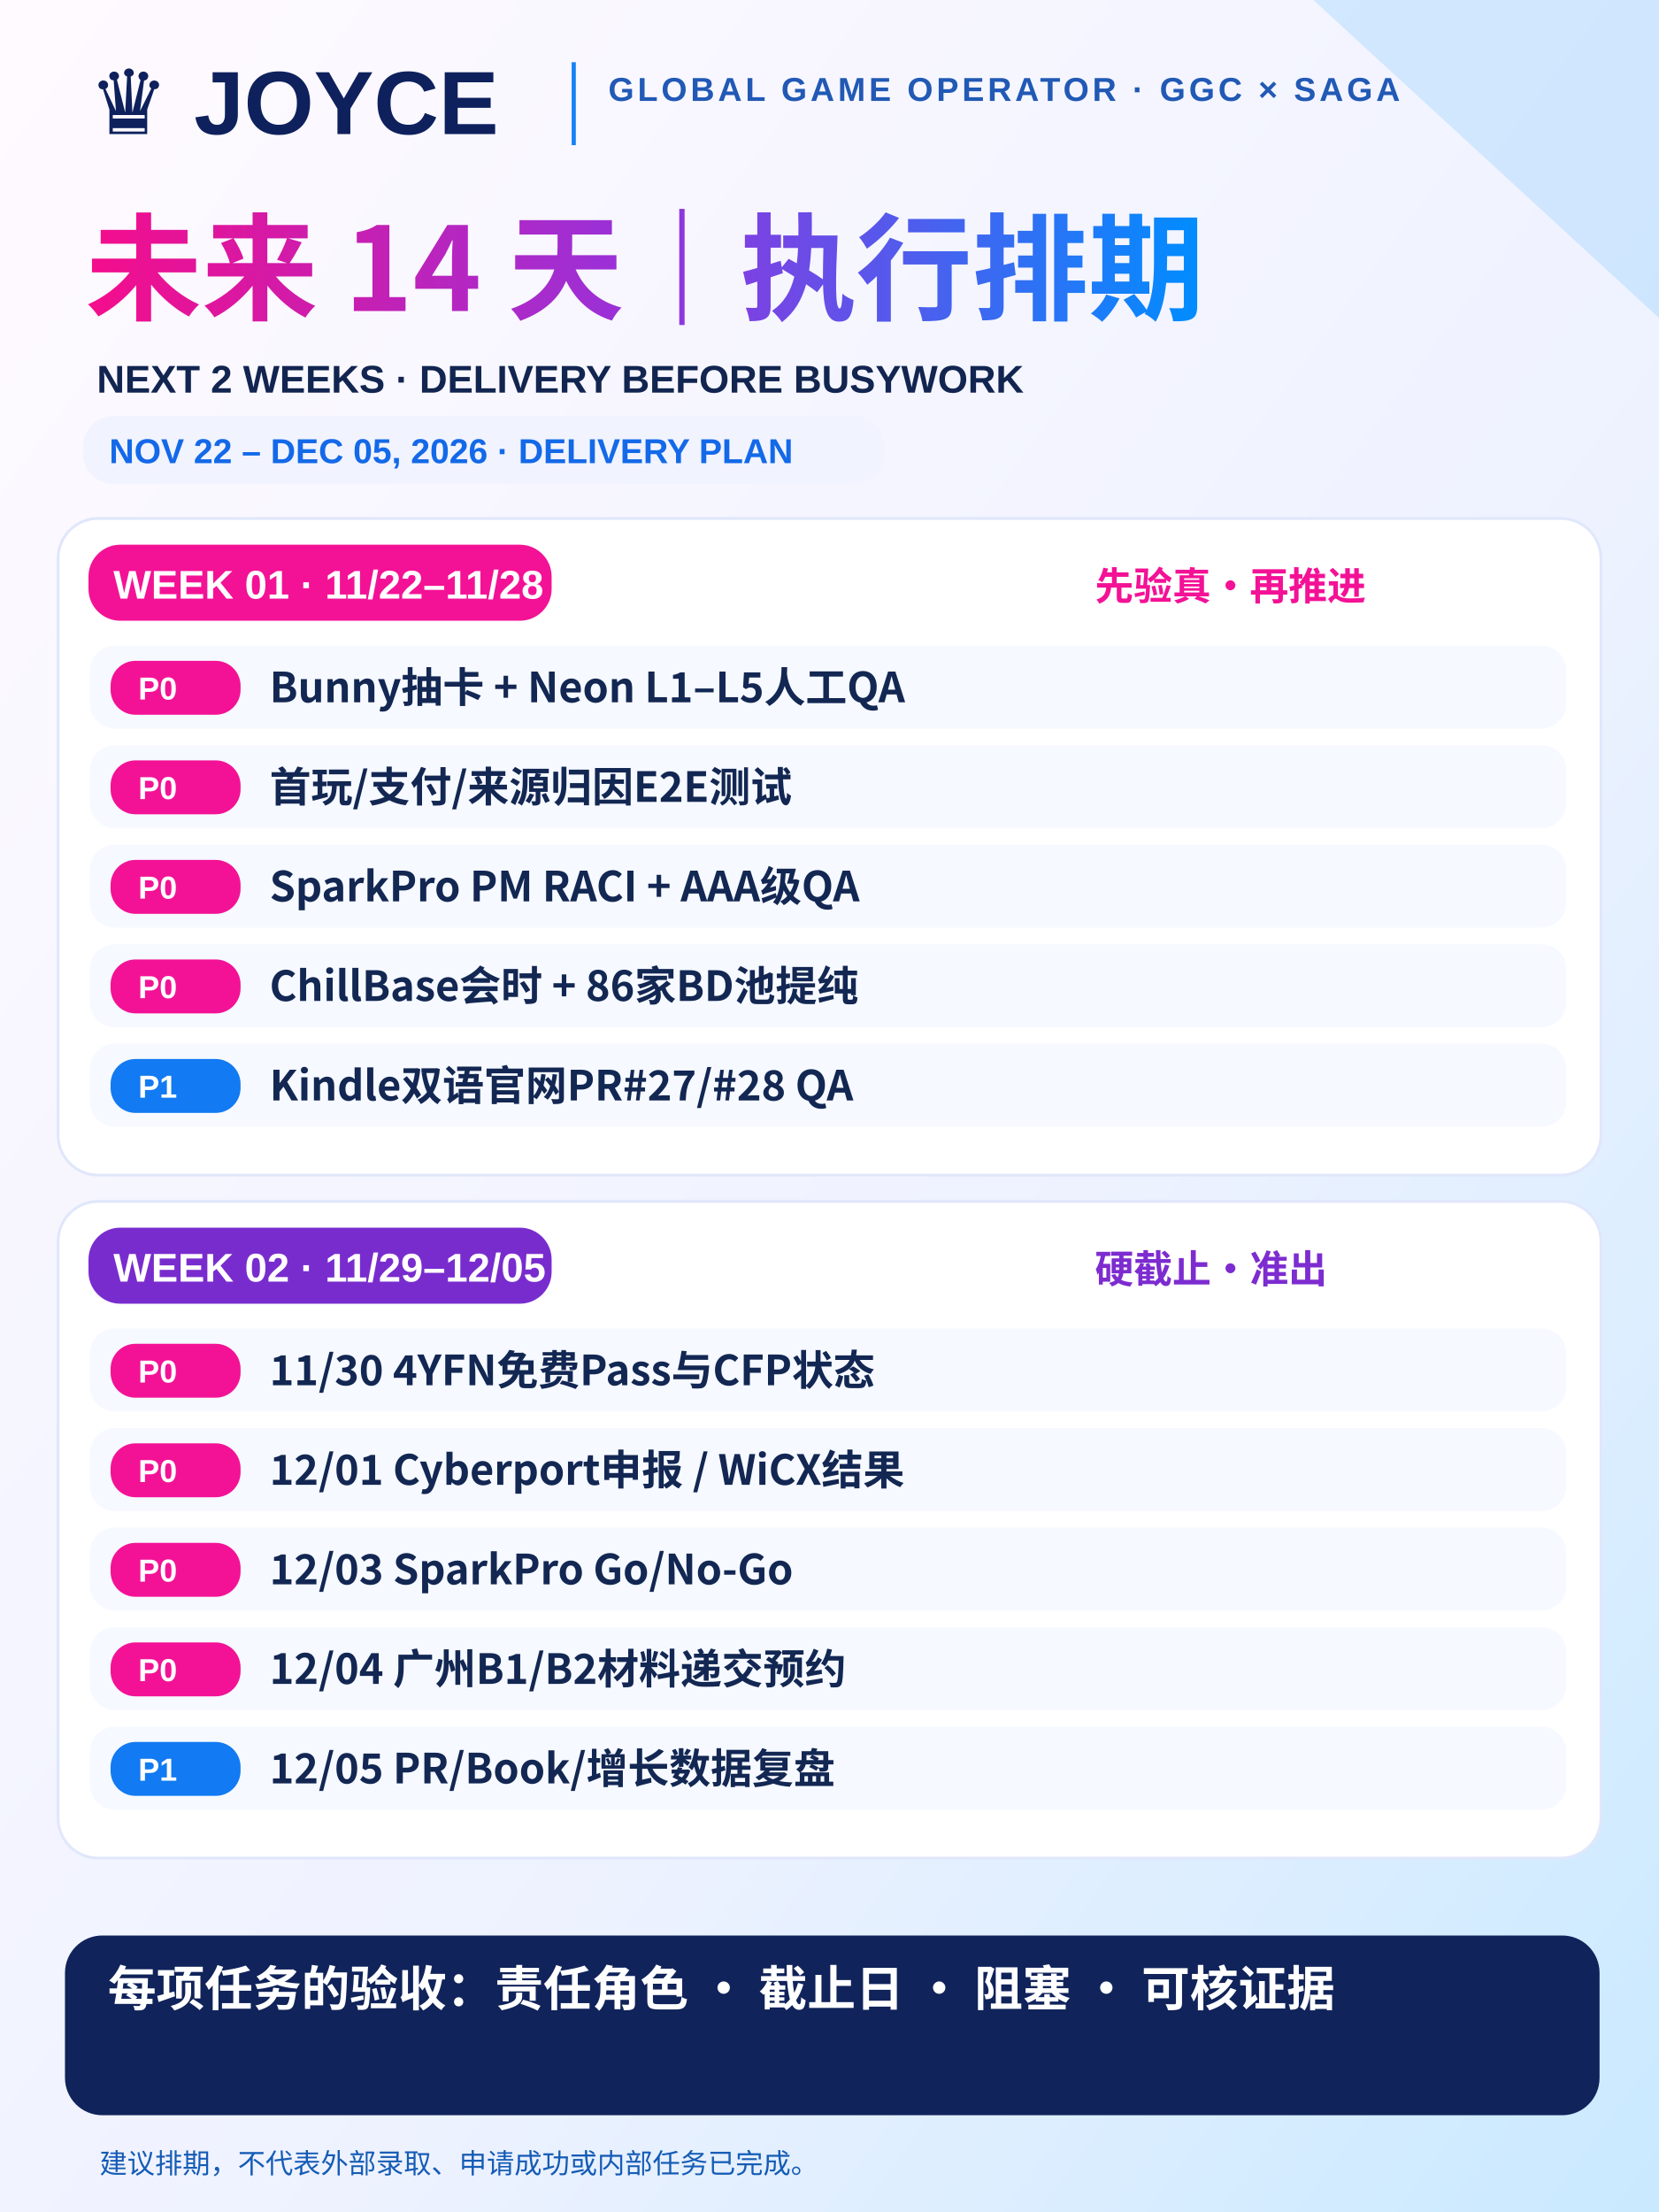
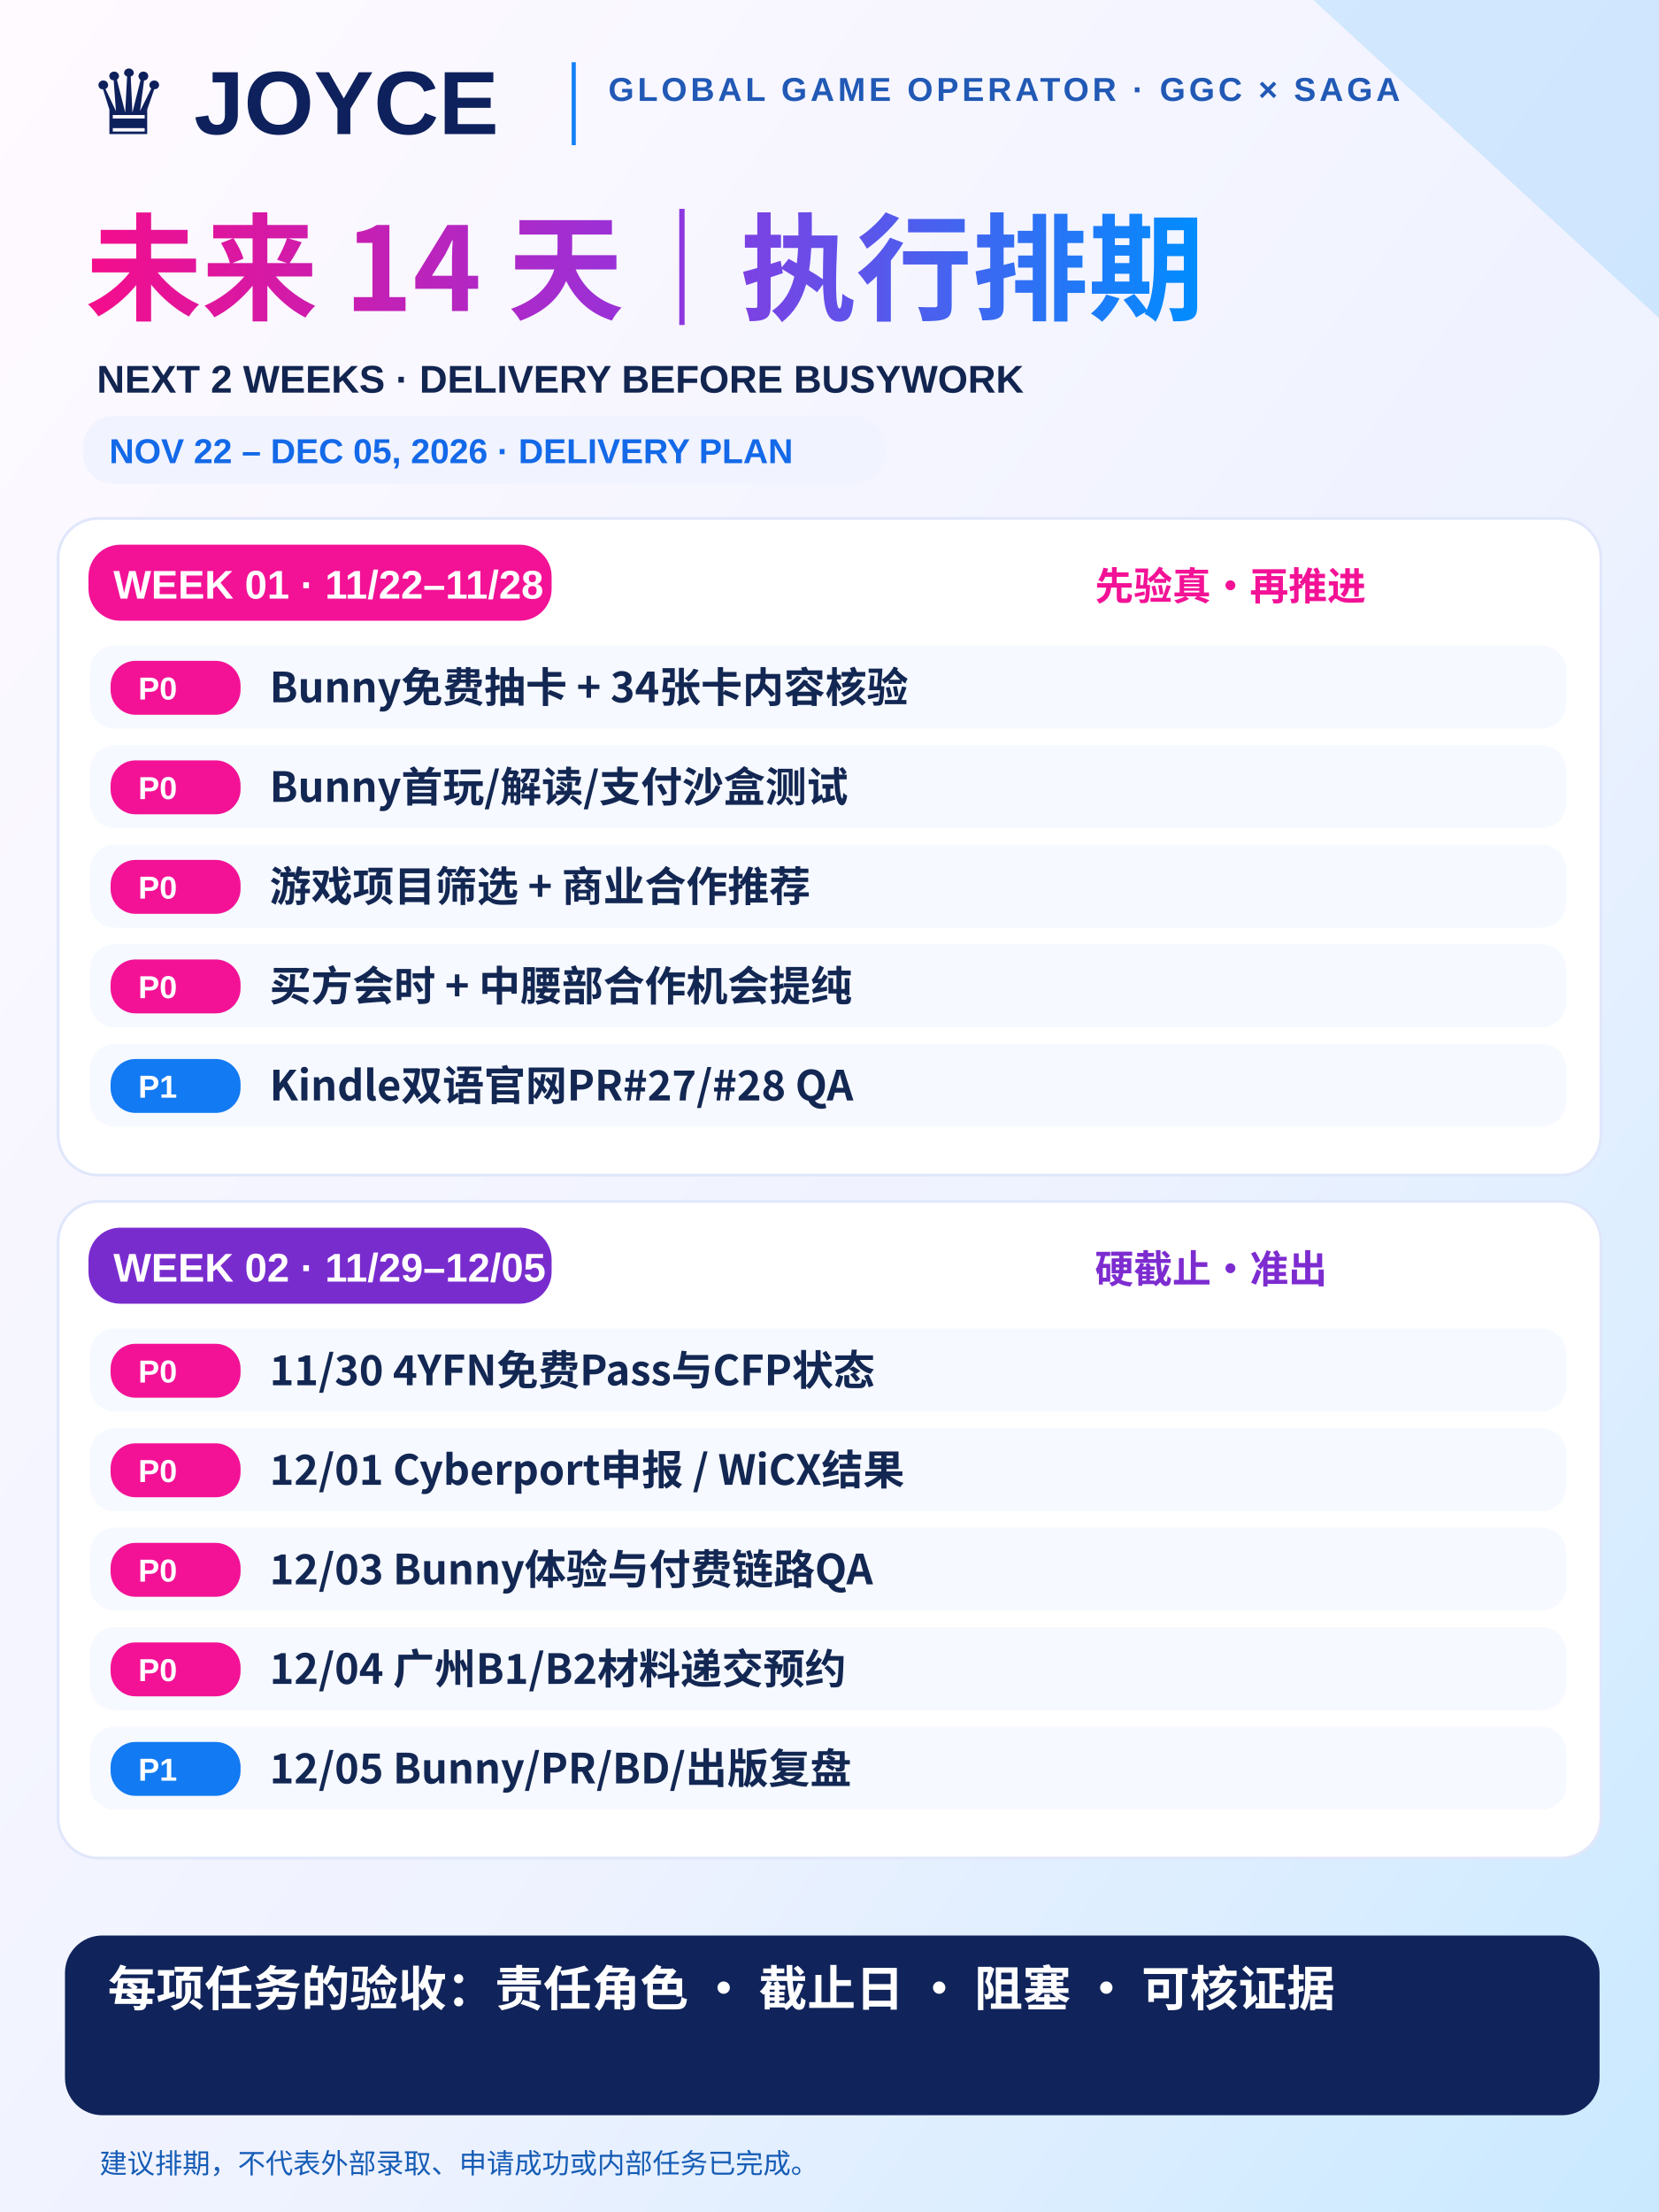
<svg xmlns="http://www.w3.org/2000/svg" width="1200" height="1600" viewBox="0 0 1200 1600" role="img" aria-label="未来 14 天｜执行排期">
  <defs>
    <linearGradient id="bg" x1="0" y1="0" x2="1" y2="1">
      <stop stop-color="#fffaff" />
      <stop offset=".6" stop-color="#eef2ff" />
      <stop offset="1" stop-color="#c9e9ff" />
    </linearGradient>
    <linearGradient id="headline" x1="0" x2="1">
      <stop stop-color="#f50d8b" />
      <stop offset=".52" stop-color="#9234de" />
      <stop offset="1" stop-color="#008dff" />
    </linearGradient>
    <filter id="shadow" x="-10%" y="-20%" width="130%" height="150%">
      <feGaussianBlur stdDeviation="13" />
    </filter>
  </defs>
  <rect width="1200" height="1600" fill="url(#bg)" />
  <polygon points="950,0 1200,0 1200,230" fill="#35adfa" opacity=".18" />
  <text x="64" y="97" font-family="Arial,sans-serif" font-weight="800" font-size="65" fill="#0e215d">♛ JOYCE</text>
  <line x1="415" y1="45" x2="415" y2="105" stroke="#1481f7" stroke-width="3" />
  <text x="440" y="73" font-family="Arial,sans-serif" font-weight="700" font-size="24" letter-spacing="2.5" fill="#2159b5">GLOBAL GAME OPERATOR · GGC × SAGA</text>
  <text x="62" y="225" font-family="Noto Sans CJK SC,Microsoft YaHei,Arial,sans-serif" font-weight="900" font-size="84" fill="url(#headline)">未来 14 天｜执行排期</text>
  <text x="70" y="284" font-family="Arial,sans-serif" font-weight="700" font-size="28" fill="#122550">NEXT 2 WEEKS · DELIVERY BEFORE BUSYWORK</text>
  <rect x="60" y="301" width="580" height="49" rx="22" fill="#f1f3ff" />
  <text x="79" y="335" font-family="Arial,sans-serif" font-weight="700" font-size="25" fill="#1369e8">NOV 22 – DEC 05, 2026  ·  DELIVERY PLAN</text>
  <rect x="42" y="375" width="1116" height="475" rx="29" fill="#fff" stroke="#e0e7fb" stroke-width="2" />
  <rect x="64" y="394" width="335" height="55" rx="23" fill="#f31296" />
  <text x="82" y="433" font-size="29" font-weight="800" font-family="Arial,sans-serif" fill="#fff">WEEK 01 · 11/22–11/28</text>
  <text x="792" y="434" font-size="28" font-weight="800" font-family="Noto Sans CJK SC,Microsoft YaHei,sans-serif" fill="#f31296">先验真·再推进</text>
  <rect x="65" y="467" width="1068" height="60" rx="18" fill="#f6f9ff" />
  <rect x="80" y="478" width="94" height="39" rx="18" fill="#f31296" />
  <text x="100" y="506" font-family="Arial,sans-serif" font-size="23" font-weight="800" fill="#fff">P0</text>
-   <text x="195" y="508" font-size="30" font-weight="700" font-family="Noto Sans CJK SC,Microsoft YaHei,sans-serif" fill="#132753">Bunny抽卡 + Neon L1–L5人工QA</text>
+   <text x="195" y="508" font-size="30" font-weight="700" font-family="Noto Sans CJK SC,Microsoft YaHei,sans-serif" fill="#132753">Bunny免费抽卡 + 34张卡内容核验</text>
  <rect x="65" y="539" width="1068" height="60" rx="18" fill="#f6f9ff" />
  <rect x="80" y="550" width="94" height="39" rx="18" fill="#f31296" />
  <text x="100" y="578" font-family="Arial,sans-serif" font-size="23" font-weight="800" fill="#fff">P0</text>
-   <text x="195" y="580" font-size="30" font-weight="700" font-family="Noto Sans CJK SC,Microsoft YaHei,sans-serif" fill="#132753">首玩/支付/来源归因E2E测试</text>
+   <text x="195" y="580" font-size="30" font-weight="700" font-family="Noto Sans CJK SC,Microsoft YaHei,sans-serif" fill="#132753">Bunny首玩/解读/支付沙盒测试</text>
  <rect x="65" y="611" width="1068" height="60" rx="18" fill="#f6f9ff" />
  <rect x="80" y="622" width="94" height="39" rx="18" fill="#f31296" />
  <text x="100" y="650" font-family="Arial,sans-serif" font-size="23" font-weight="800" fill="#fff">P0</text>
-   <text x="195" y="652" font-size="30" font-weight="700" font-family="Noto Sans CJK SC,Microsoft YaHei,sans-serif" fill="#132753">SparkPro PM RACI + AAA级QA</text>
+   <text x="195" y="652" font-size="30" font-weight="700" font-family="Noto Sans CJK SC,Microsoft YaHei,sans-serif" fill="#132753">游戏项目筛选 + 商业合作推荐</text>
  <rect x="65" y="683" width="1068" height="60" rx="18" fill="#f6f9ff" />
  <rect x="80" y="694" width="94" height="39" rx="18" fill="#f31296" />
  <text x="100" y="722" font-family="Arial,sans-serif" font-size="23" font-weight="800" fill="#fff">P0</text>
-   <text x="195" y="724" font-size="30" font-weight="700" font-family="Noto Sans CJK SC,Microsoft YaHei,sans-serif" fill="#132753">ChillBase会时 + 86家BD池提纯</text>
+   <text x="195" y="724" font-size="30" font-weight="700" font-family="Noto Sans CJK SC,Microsoft YaHei,sans-serif" fill="#132753">买方会时 + 中腰部合作机会提纯</text>
  <rect x="65" y="755" width="1068" height="60" rx="18" fill="#f6f9ff" />
  <rect x="80" y="766" width="94" height="39" rx="18" fill="#127af2" />
  <text x="100" y="794" font-family="Arial,sans-serif" font-size="23" font-weight="800" fill="#fff">P1</text>
  <text x="195" y="796" font-size="30" font-weight="700" font-family="Noto Sans CJK SC,Microsoft YaHei,sans-serif" fill="#132753">Kindle双语官网PR#27/#28 QA</text>
  <rect x="42" y="869" width="1116" height="475" rx="29" fill="#fff" stroke="#e0e7fb" stroke-width="2" />
  <rect x="64" y="888" width="335" height="55" rx="23" fill="#792cce" />
  <text x="82" y="927" font-size="29" font-weight="800" font-family="Arial,sans-serif" fill="#fff">WEEK 02 · 11/29–12/05</text>
  <text x="792" y="928" font-size="28" font-weight="800" font-family="Noto Sans CJK SC,Microsoft YaHei,sans-serif" fill="#7d2cd0">硬截止·准出</text>
  <rect x="65" y="961" width="1068" height="60" rx="18" fill="#f6f9ff" />
  <rect x="80" y="972" width="94" height="39" rx="18" fill="#f31296" />
  <text x="100" y="1000" font-family="Arial,sans-serif" font-size="23" font-weight="800" fill="#fff">P0</text>
  <text x="195" y="1002" font-size="30" font-weight="700" font-family="Noto Sans CJK SC,Microsoft YaHei,sans-serif" fill="#132753">11/30 4YFN免费Pass与CFP状态</text>
  <rect x="65" y="1033" width="1068" height="60" rx="18" fill="#f6f9ff" />
  <rect x="80" y="1044" width="94" height="39" rx="18" fill="#f31296" />
  <text x="100" y="1072" font-family="Arial,sans-serif" font-size="23" font-weight="800" fill="#fff">P0</text>
  <text x="195" y="1074" font-size="30" font-weight="700" font-family="Noto Sans CJK SC,Microsoft YaHei,sans-serif" fill="#132753">12/01 Cyberport申报 / WiCX结果</text>
  <rect x="65" y="1105" width="1068" height="60" rx="18" fill="#f6f9ff" />
  <rect x="80" y="1116" width="94" height="39" rx="18" fill="#f31296" />
  <text x="100" y="1144" font-family="Arial,sans-serif" font-size="23" font-weight="800" fill="#fff">P0</text>
-   <text x="195" y="1146" font-size="30" font-weight="700" font-family="Noto Sans CJK SC,Microsoft YaHei,sans-serif" fill="#132753">12/03 SparkPro Go/No-Go</text>
+   <text x="195" y="1146" font-size="30" font-weight="700" font-family="Noto Sans CJK SC,Microsoft YaHei,sans-serif" fill="#132753">12/03 Bunny体验与付费链路QA</text>
  <rect x="65" y="1177" width="1068" height="60" rx="18" fill="#f6f9ff" />
  <rect x="80" y="1188" width="94" height="39" rx="18" fill="#f31296" />
  <text x="100" y="1216" font-family="Arial,sans-serif" font-size="23" font-weight="800" fill="#fff">P0</text>
  <text x="195" y="1218" font-size="30" font-weight="700" font-family="Noto Sans CJK SC,Microsoft YaHei,sans-serif" fill="#132753">12/04 广州B1/B2材料递交预约</text>
  <rect x="65" y="1249" width="1068" height="60" rx="18" fill="#f6f9ff" />
  <rect x="80" y="1260" width="94" height="39" rx="18" fill="#127af2" />
  <text x="100" y="1288" font-family="Arial,sans-serif" font-size="23" font-weight="800" fill="#fff">P1</text>
-   <text x="195" y="1290" font-size="30" font-weight="700" font-family="Noto Sans CJK SC,Microsoft YaHei,sans-serif" fill="#132753">12/05 PR/Book/增长数据复盘</text>
+   <text x="195" y="1290" font-size="30" font-weight="700" font-family="Noto Sans CJK SC,Microsoft YaHei,sans-serif" fill="#132753">12/05 Bunny/PR/BD/出版复盘</text>
  <rect x="47" y="1400" width="1110" height="130" rx="27" fill="#10235a" />
  <text x="78" y="1451" font-family="Noto Sans CJK SC,Microsoft YaHei,sans-serif" font-size="35" font-weight="800" fill="#fff">每项任务的验收：责任角色 · 截止日 · 阻塞 · 可核证据</text>
  <text x="72" y="1572" font-family="Noto Sans CJK SC,Microsoft YaHei,sans-serif" font-size="20" fill="#155cb5">建议排期，不代表外部录取、申请成功或内部任务已完成。</text>
</svg>
